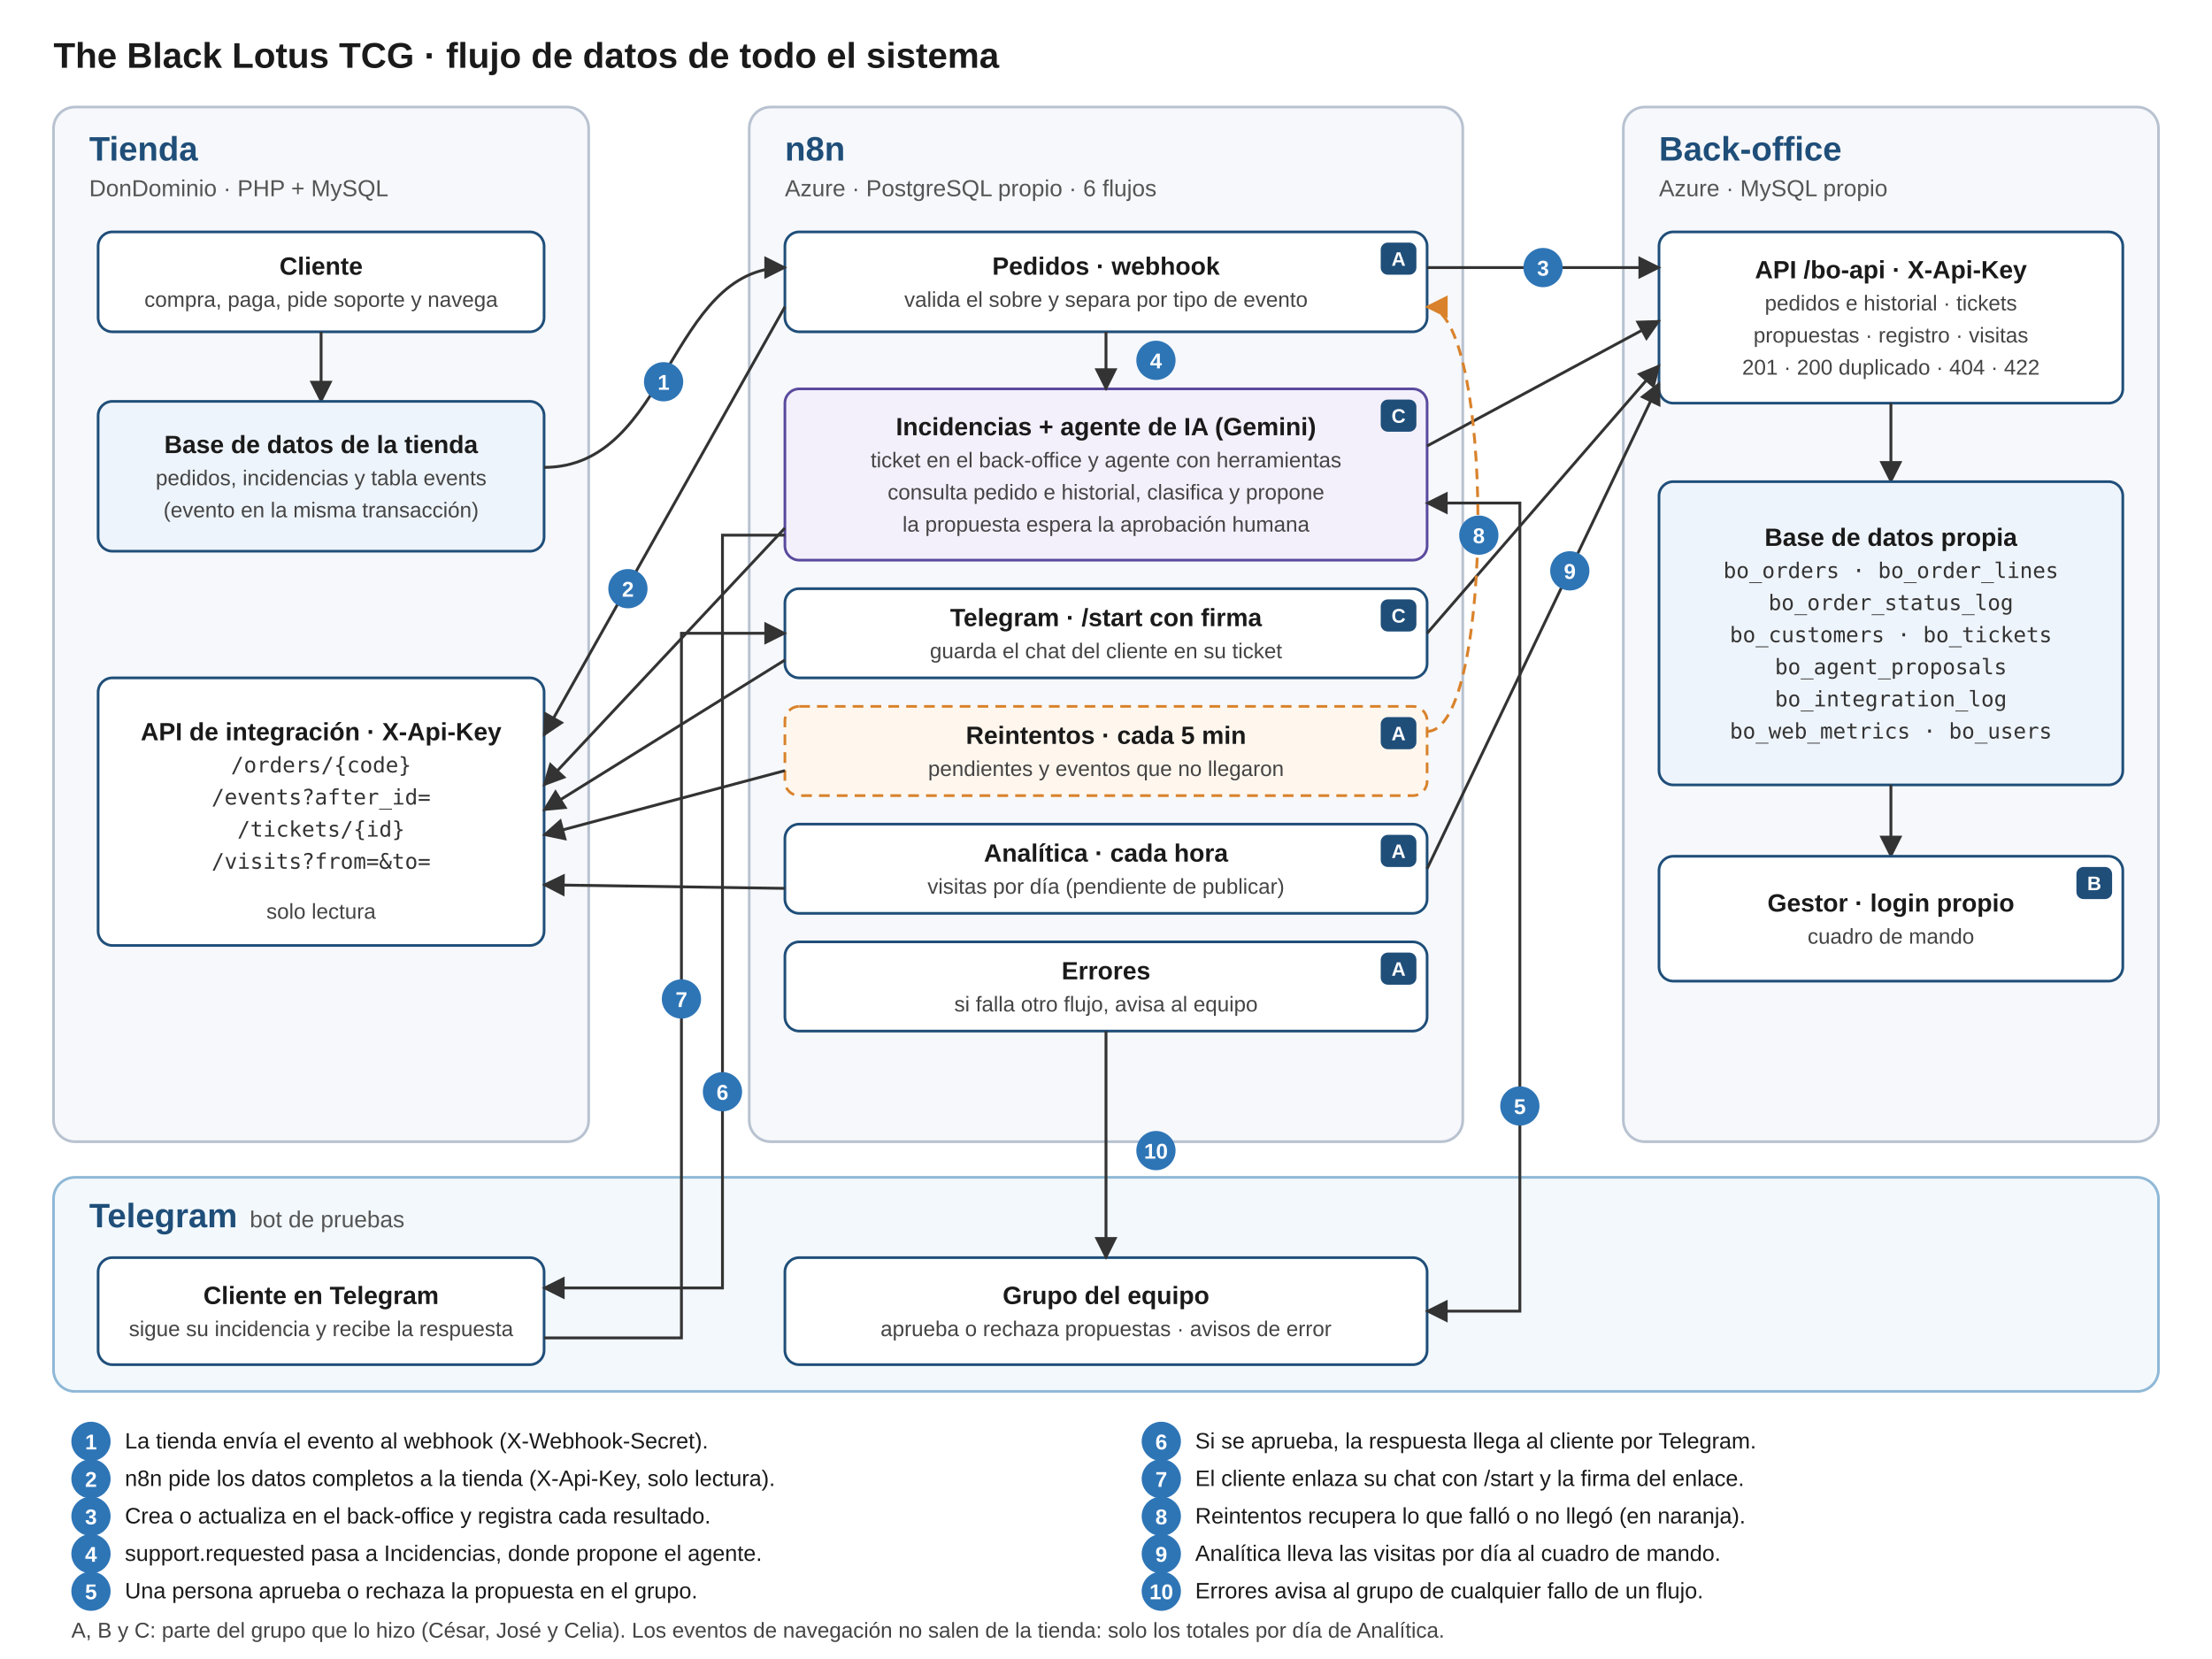
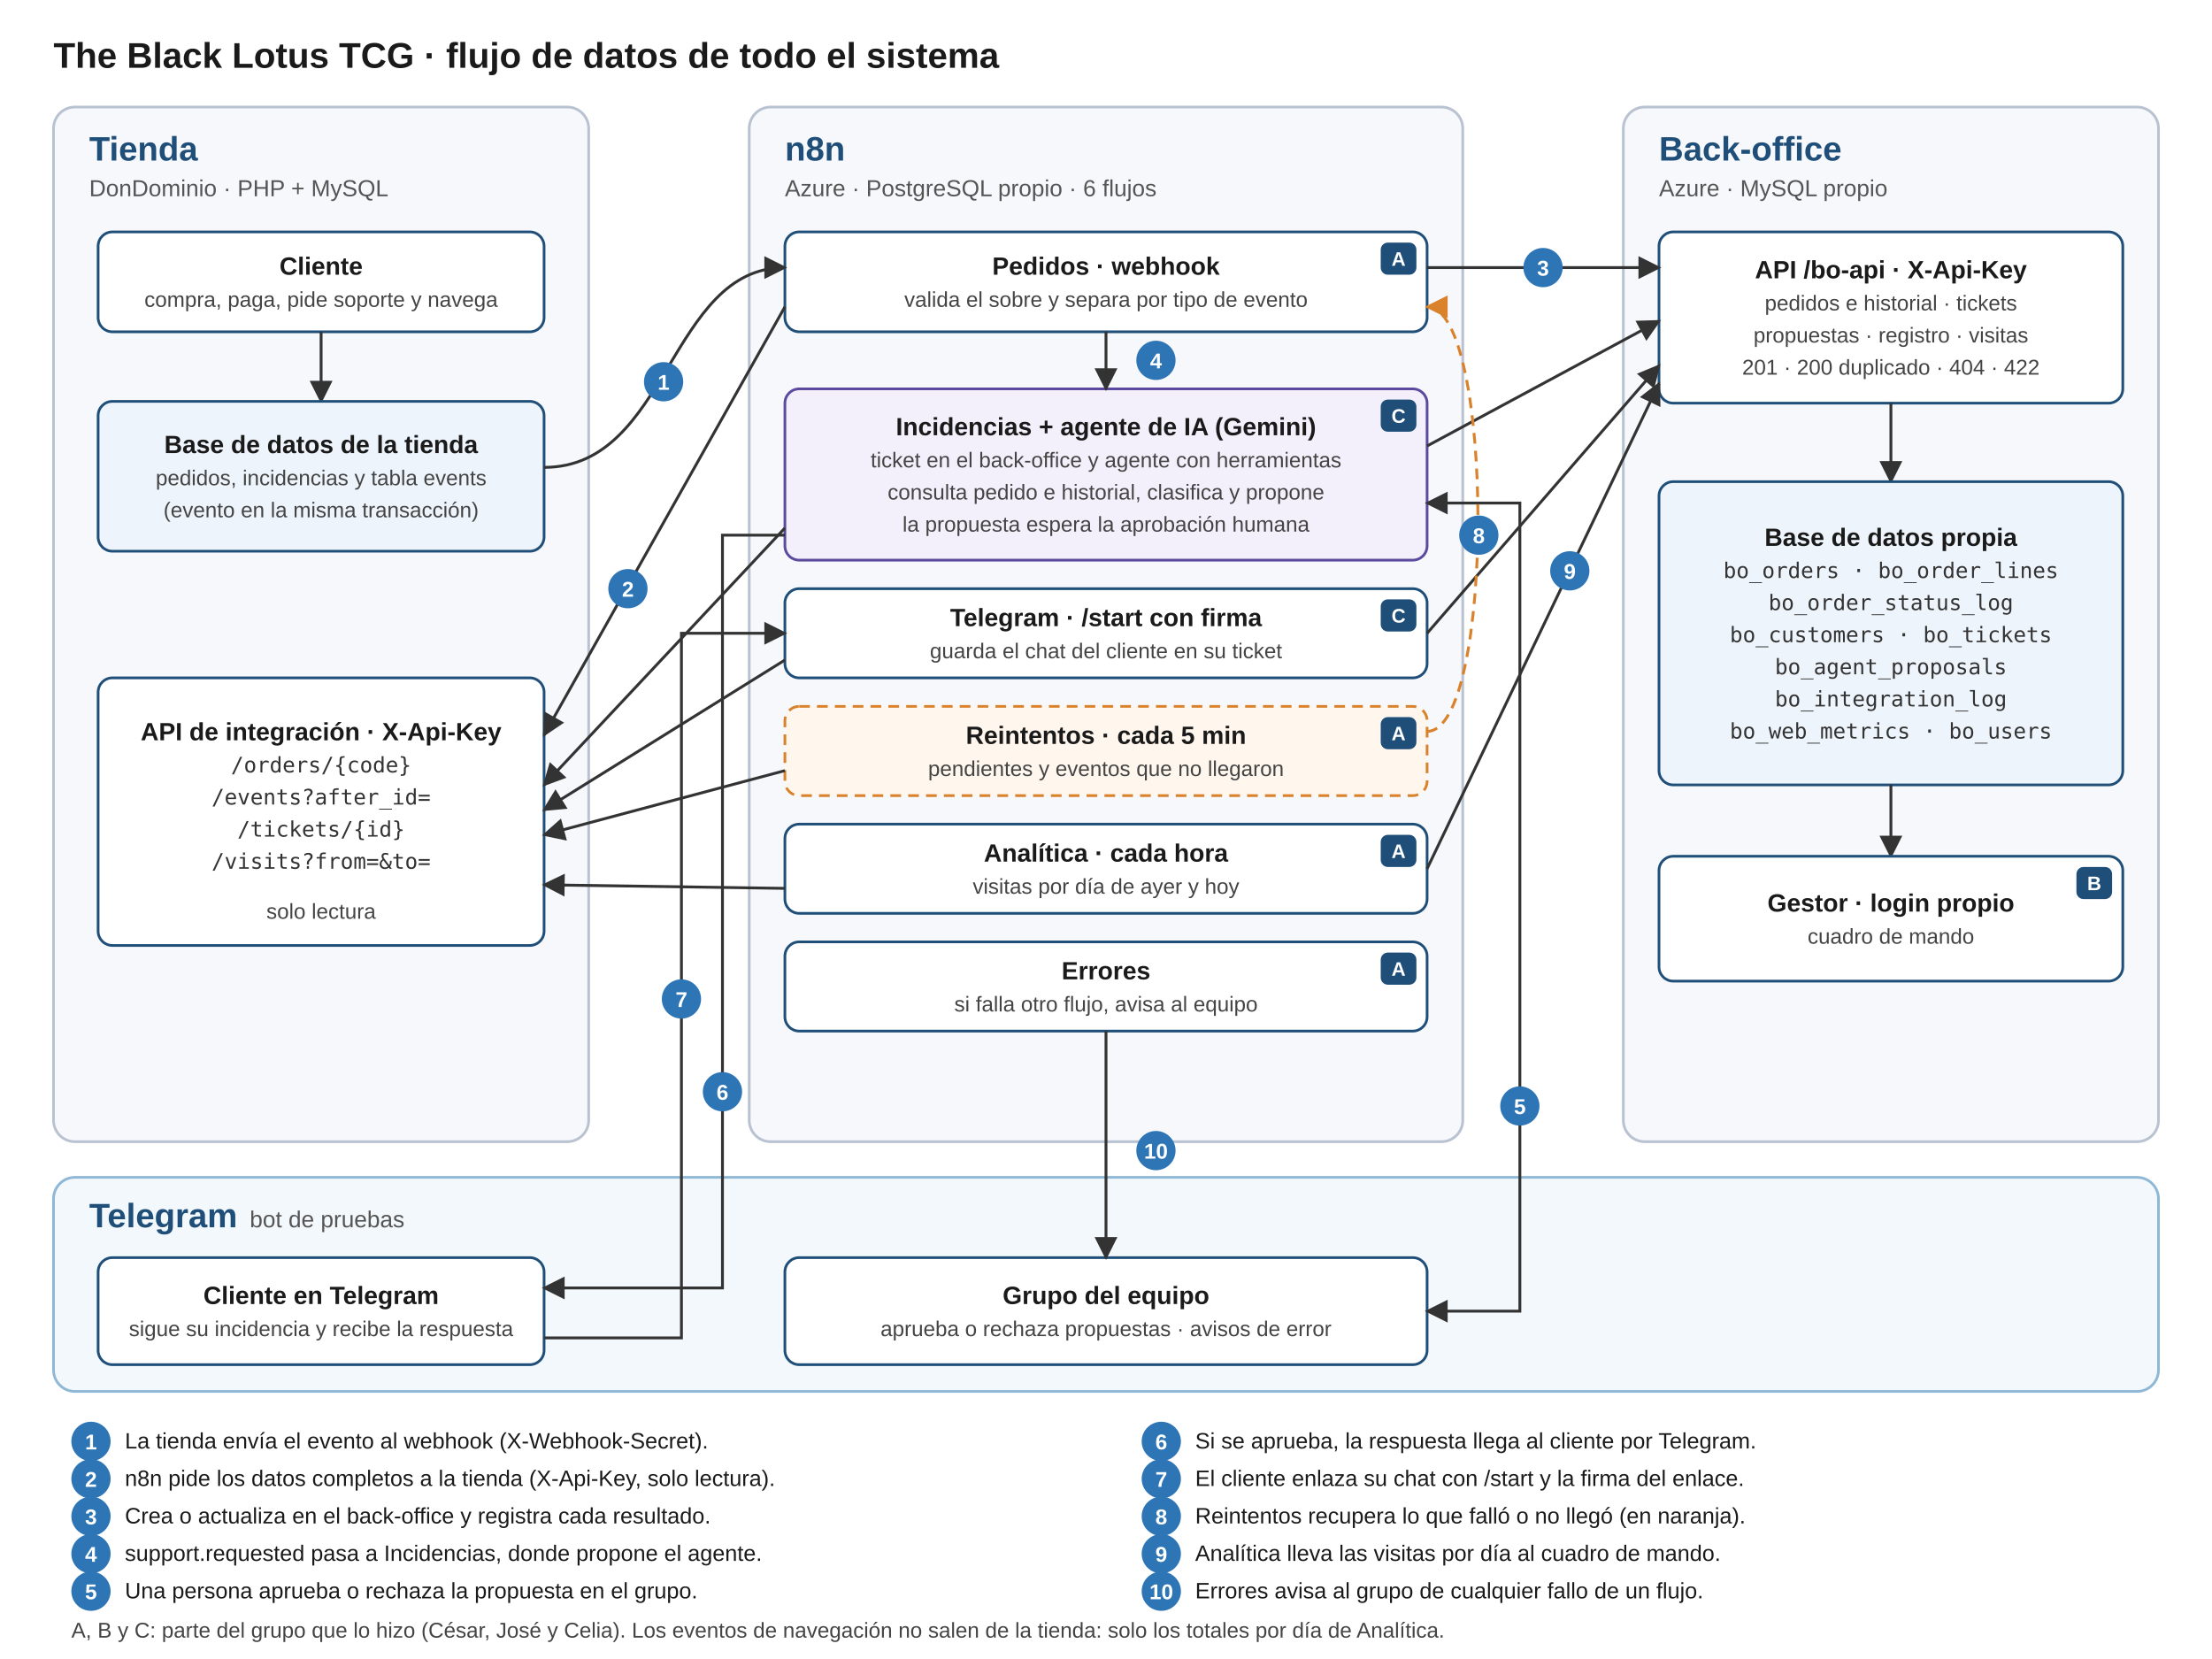
<svg xmlns="http://www.w3.org/2000/svg" width="1240" height="930" viewBox="0 0 1240 930" font-family="Segoe UI, Arial, sans-serif">
  <defs>
    <marker id="f" viewBox="0 0 10 10" refX="9" refY="5" markerWidth="8" markerHeight="8" orient="auto-start-reverse">
      <path d="M0,0 L10,5 L0,10 z" fill="#333" />
    </marker>
    <marker id="fr" viewBox="0 0 10 10" refX="9" refY="5" markerWidth="8" markerHeight="8" orient="auto-start-reverse">
      <path d="M0,0 L10,5 L0,10 z" fill="#d9822b" />
    </marker>
    <style>
.col { fill: #f6f8fb; stroke: #b8c2d0; stroke-width: 1.5; }
.tg { fill: #f2f8fc; stroke: #8fb8d6; stroke-width: 1.5; }
.hd { font-size: 19px; font-weight: 700; fill: #1f4e79; }
.ttl { font-size: 20px; font-weight: 700; fill: #1a1a1a; }
.sub { font-size: 13px; fill: #555; }
.box { fill: #fff; stroke: #1f4e79; stroke-width: 1.5; }
.db { fill: #eef4fb; stroke: #1f4e79; stroke-width: 1.5; }
.ag { fill: #f3f0fb; stroke: #5b4a9e; stroke-width: 1.5; }
.rt { fill: #fff7ee; stroke: #d9822b; stroke-width: 1.5; stroke-dasharray: 6 4; }
.tb { font-size: 14px; font-weight: 700; fill: #1a1a1a; }
.ts { font-size: 12px; fill: #444; }
.code { font-family: Consolas, monospace; font-size: 12px; fill: #333; }
.ln { stroke: #333; stroke-width: 1.6; fill: none; marker-end: url(#f); }
.lr { stroke: #d9822b; stroke-width: 1.6; fill: none; stroke-dasharray: 6 4; marker-end: url(#fr); }
.num { fill: #2e75b6; }
.numt { font-size: 12px; font-weight: 700; fill: #fff; }
.tag { fill: #1f4e79; }
.tagt { font-size: 11px; font-weight: 700; fill: #fff; }
.leg { font-size: 12.5px; fill: #1a1a1a; }
</style>
  </defs>
  <rect width="1240" height="930" fill="#fff" />
  <text class="ttl" x="30" y="38">The Black Lotus TCG · flujo de datos de todo el sistema</text>
  <rect class="col" x="30" y="60" width="300" height="580" rx="12" />
  <text class="hd" x="50" y="90">Tienda</text>
  <text class="sub" x="50" y="110">DonDominio · PHP + MySQL</text>
  <rect class="col" x="420" y="60" width="400" height="580" rx="12" />
  <text class="hd" x="440" y="90">n8n</text>
  <text class="sub" x="440" y="110">Azure · PostgreSQL propio · 6 flujos</text>
  <rect class="col" x="910" y="60" width="300" height="580" rx="12" />
  <text class="hd" x="930" y="90">Back-office</text>
  <text class="sub" x="930" y="110">Azure · MySQL propio</text>
  <rect class="tg" x="30" y="660" width="1180" height="120" rx="12" />
  <text class="hd" x="50" y="688">Telegram</text>
  <text class="sub" x="140" y="688">bot de pruebas</text>
  <rect class="box" x="55" y="130" width="250" height="56" rx="8" />
  <text class="tb" x="180" y="154" text-anchor="middle">Cliente</text>
  <text class="ts" x="180" y="172" text-anchor="middle">compra, paga, pide soporte y navega</text>
  <path class="ln" d="M180,186 V225" />
  <rect class="db" x="55" y="225" width="250" height="84" rx="8" />
  <text class="tb" x="180" y="254" text-anchor="middle">Base de datos de la tienda</text>
  <text class="ts" x="180" y="272" text-anchor="middle">pedidos, incidencias y tabla events</text>
  <text class="ts" x="180" y="290" text-anchor="middle">(evento en la misma transacción)</text>
  <rect class="box" x="55" y="380" width="250" height="150" rx="8" />
  <text class="tb" x="180" y="415" text-anchor="middle">API de integración · X-Api-Key</text>
  <text class="code" x="180" y="433" text-anchor="middle">/orders/{code}</text>
  <text class="code" x="180" y="451" text-anchor="middle">/events?after_id=</text>
  <text class="code" x="180" y="469" text-anchor="middle">/tickets/{id}</text>
  <text class="code" x="180" y="487" text-anchor="middle">/visits?from=&amp;to=</text>
  <text class="code" x="180" y="505" text-anchor="middle" />
  <text class="ts" x="180" y="515" text-anchor="middle">solo lectura</text>
  <rect class="box" x="440" y="130" width="360" height="56" rx="8" />
  <text class="tb" x="620" y="154" text-anchor="middle">Pedidos · webhook</text>
  <text class="ts" x="620" y="172" text-anchor="middle">valida el sobre y separa por tipo de evento</text>
  <rect class="tag" x="774" y="136" width="20" height="18" rx="4" />
  <text class="tagt" x="784" y="149" text-anchor="middle">A</text>
  <rect class="ag" x="440" y="218" width="360" height="96" rx="8" />
  <text class="tb" x="620" y="244" text-anchor="middle">Incidencias + agente de IA (Gemini)</text>
  <text class="ts" x="620" y="262" text-anchor="middle">ticket en el back-office y agente con herramientas</text>
  <text class="ts" x="620" y="280" text-anchor="middle">consulta pedido e historial, clasifica y propone</text>
  <text class="ts" x="620" y="298" text-anchor="middle">la propuesta espera la aprobación humana</text>
  <rect class="tag" x="774" y="224" width="20" height="18" rx="4" />
  <text class="tagt" x="784" y="237" text-anchor="middle">C</text>
  <rect class="box" x="440" y="330" width="360" height="50" rx="8" />
  <text class="tb" x="620" y="351" text-anchor="middle">Telegram · /start con firma</text>
  <text class="ts" x="620" y="369" text-anchor="middle">guarda el chat del cliente en su ticket</text>
  <rect class="tag" x="774" y="336" width="20" height="18" rx="4" />
  <text class="tagt" x="784" y="349" text-anchor="middle">C</text>
  <rect class="rt" x="440" y="396" width="360" height="50" rx="8" />
  <text class="tb" x="620" y="417" text-anchor="middle">Reintentos · cada 5 min</text>
  <text class="ts" x="620" y="435" text-anchor="middle">pendientes y eventos que no llegaron</text>
  <rect class="tag" x="774" y="402" width="20" height="18" rx="4" />
  <text class="tagt" x="784" y="415" text-anchor="middle">A</text>
  <rect class="box" x="440" y="462" width="360" height="50" rx="8" />
  <text class="tb" x="620" y="483" text-anchor="middle">Analítica · cada hora</text>
-   <text class="ts" x="620" y="501" text-anchor="middle">visitas por día (pendiente de publicar)</text>
+   <text class="ts" x="620" y="501" text-anchor="middle">visitas por día de ayer y hoy</text>
  <rect class="tag" x="774" y="468" width="20" height="18" rx="4" />
  <text class="tagt" x="784" y="481" text-anchor="middle">A</text>
  <rect class="box" x="440" y="528" width="360" height="50" rx="8" />
  <text class="tb" x="620" y="549" text-anchor="middle">Errores</text>
  <text class="ts" x="620" y="567" text-anchor="middle">si falla otro flujo, avisa al equipo</text>
  <rect class="tag" x="774" y="534" width="20" height="18" rx="4" />
  <text class="tagt" x="784" y="547" text-anchor="middle">A</text>
  <rect class="box" x="930" y="130" width="260" height="96" rx="8" />
  <text class="tb" x="1060" y="156" text-anchor="middle">API /bo-api · X-Api-Key</text>
  <text class="ts" x="1060" y="174" text-anchor="middle">pedidos e historial · tickets</text>
  <text class="ts" x="1060" y="192" text-anchor="middle">propuestas · registro · visitas</text>
  <text class="ts" x="1060" y="210" text-anchor="middle">201 · 200 duplicado · 404 · 422</text>
  <path class="ln" d="M1060,226 V270" />
  <rect class="db" x="930" y="270" width="260" height="170" rx="8" />
  <text class="tb" x="1060" y="306" text-anchor="middle">Base de datos propia</text>
  <text class="code" x="1060" y="324" text-anchor="middle">bo_orders · bo_order_lines</text>
  <text class="code" x="1060" y="342" text-anchor="middle">bo_order_status_log</text>
  <text class="code" x="1060" y="360" text-anchor="middle">bo_customers · bo_tickets</text>
  <text class="code" x="1060" y="378" text-anchor="middle">bo_agent_proposals</text>
  <text class="code" x="1060" y="396" text-anchor="middle">bo_integration_log</text>
  <text class="code" x="1060" y="414" text-anchor="middle">bo_web_metrics · bo_users</text>
  <path class="ln" d="M1060,440 V480" />
  <rect class="box" x="930" y="480" width="260" height="70" rx="8" />
  <text class="tb" x="1060" y="511" text-anchor="middle">Gestor · login propio</text>
  <text class="ts" x="1060" y="529" text-anchor="middle">cuadro de mando</text>
  <rect class="tag" x="1164" y="486" width="20" height="18" rx="4" />
  <text class="tagt" x="1174" y="499" text-anchor="middle">B</text>
  <rect class="box" x="55" y="705" width="250" height="60" rx="8" />
  <text class="tb" x="180" y="731" text-anchor="middle">Cliente en Telegram</text>
  <text class="ts" x="180" y="749" text-anchor="middle">sigue su incidencia y recibe la respuesta</text>
  <rect class="box" x="440" y="705" width="360" height="60" rx="8" />
  <text class="tb" x="620" y="731" text-anchor="middle">Grupo del equipo</text>
  <text class="ts" x="620" y="749" text-anchor="middle">aprueba o rechaza propuestas · avisos de error</text>
  <path class="ln" d="M305,262 C375,262 375,150 440,150" />
  <circle class="num" cx="372" cy="214" r="11" />
  <text class="numt" x="372" y="218.5" text-anchor="middle">1</text>
  <path class="ln" d="M440,172 L305,412" />
  <path class="ln" d="M440,296 L305,440" />
  <path class="ln" d="M440,432 L305,468" />
  <path class="ln" d="M440,498 L305,496" />
  <path class="ln" d="M440,370 L305,454" />
  <circle class="num" cx="352" cy="330" r="11" />
  <text class="numt" x="352" y="334.5" text-anchor="middle">2</text>
  <path class="ln" d="M800,150 L930,150" />
  <path class="ln" d="M800,250 L930,180" />
  <path class="ln" d="M800,355 L930,205" />
  <circle class="num" cx="865" cy="150" r="11" />
  <text class="numt" x="865" y="154.5" text-anchor="middle">3</text>
  <path class="ln" d="M620,186 V218" />
  <circle class="num" cx="648" cy="202" r="11" />
  <text class="numt" x="648" y="206.5" text-anchor="middle">4</text>
  <path class="ln" d="M800,282 H852 V735 H800" marker-start="url(#f)" />
  <circle class="num" cx="852" cy="620" r="11" />
  <text class="numt" x="852" y="624.5" text-anchor="middle">5</text>
  <path class="ln" d="M440,300 H405 V722 H305" />
  <circle class="num" cx="405" cy="612" r="11" />
  <text class="numt" x="405" y="616.5" text-anchor="middle">6</text>
  <path class="ln" d="M305,750 H382 V355 H440" />
  <circle class="num" cx="382" cy="560" r="11" />
  <text class="numt" x="382" y="564.5" text-anchor="middle">7</text>
  <path class="lr" d="M800,410 C838,410 838,172 800,172" />
  <circle class="num" cx="829" cy="300" r="11" />
  <text class="numt" x="829" y="304.5" text-anchor="middle">8</text>
  <path class="ln" d="M800,487 L930,215" />
  <circle class="num" cx="880" cy="320" r="11" />
  <text class="numt" x="880" y="324.5" text-anchor="middle">9</text>
  <path class="ln" d="M620,578 V705" />
  <circle class="num" cx="648" cy="645" r="11" />
  <text class="numt" x="648" y="649.5" text-anchor="middle">10</text>
  <circle class="num" cx="51" cy="808" r="11" />
  <text class="numt" x="51" y="812.5" text-anchor="middle">1</text>
  <text class="leg" x="70" y="812">La tienda envía el evento al webhook (X-Webhook-Secret).</text>
  <circle class="num" cx="51" cy="829" r="11" />
  <text class="numt" x="51" y="833.5" text-anchor="middle">2</text>
  <text class="leg" x="70" y="833">n8n pide los datos completos a la tienda (X-Api-Key, solo lectura).</text>
  <circle class="num" cx="51" cy="850" r="11" />
  <text class="numt" x="51" y="854.5" text-anchor="middle">3</text>
  <text class="leg" x="70" y="854">Crea o actualiza en el back-office y registra cada resultado.</text>
  <circle class="num" cx="51" cy="871" r="11" />
  <text class="numt" x="51" y="875.5" text-anchor="middle">4</text>
  <text class="leg" x="70" y="875">support.requested pasa a Incidencias, donde propone el agente.</text>
  <circle class="num" cx="51" cy="892" r="11" />
  <text class="numt" x="51" y="896.5" text-anchor="middle">5</text>
  <text class="leg" x="70" y="896">Una persona aprueba o rechaza la propuesta en el grupo.</text>
  <circle class="num" cx="651" cy="808" r="11" />
  <text class="numt" x="651" y="812.5" text-anchor="middle">6</text>
  <text class="leg" x="670" y="812">Si se aprueba, la respuesta llega al cliente por Telegram.</text>
  <circle class="num" cx="651" cy="829" r="11" />
  <text class="numt" x="651" y="833.5" text-anchor="middle">7</text>
  <text class="leg" x="670" y="833">El cliente enlaza su chat con /start y la firma del enlace.</text>
  <circle class="num" cx="651" cy="850" r="11" />
  <text class="numt" x="651" y="854.5" text-anchor="middle">8</text>
  <text class="leg" x="670" y="854">Reintentos recupera lo que falló o no llegó (en naranja).</text>
  <circle class="num" cx="651" cy="871" r="11" />
  <text class="numt" x="651" y="875.5" text-anchor="middle">9</text>
  <text class="leg" x="670" y="875">Analítica lleva las visitas por día al cuadro de mando.</text>
  <circle class="num" cx="651" cy="892" r="11" />
  <text class="numt" x="651" y="896.5" text-anchor="middle">10</text>
  <text class="leg" x="670" y="896">Errores avisa al grupo de cualquier fallo de un flujo.</text>
  <text class="ts" x="40" y="918">A, B y C: parte del grupo que lo hizo (César, José y Celia). Los eventos de navegación no salen de la tienda: solo los totales por día de Analítica.</text>
</svg>
